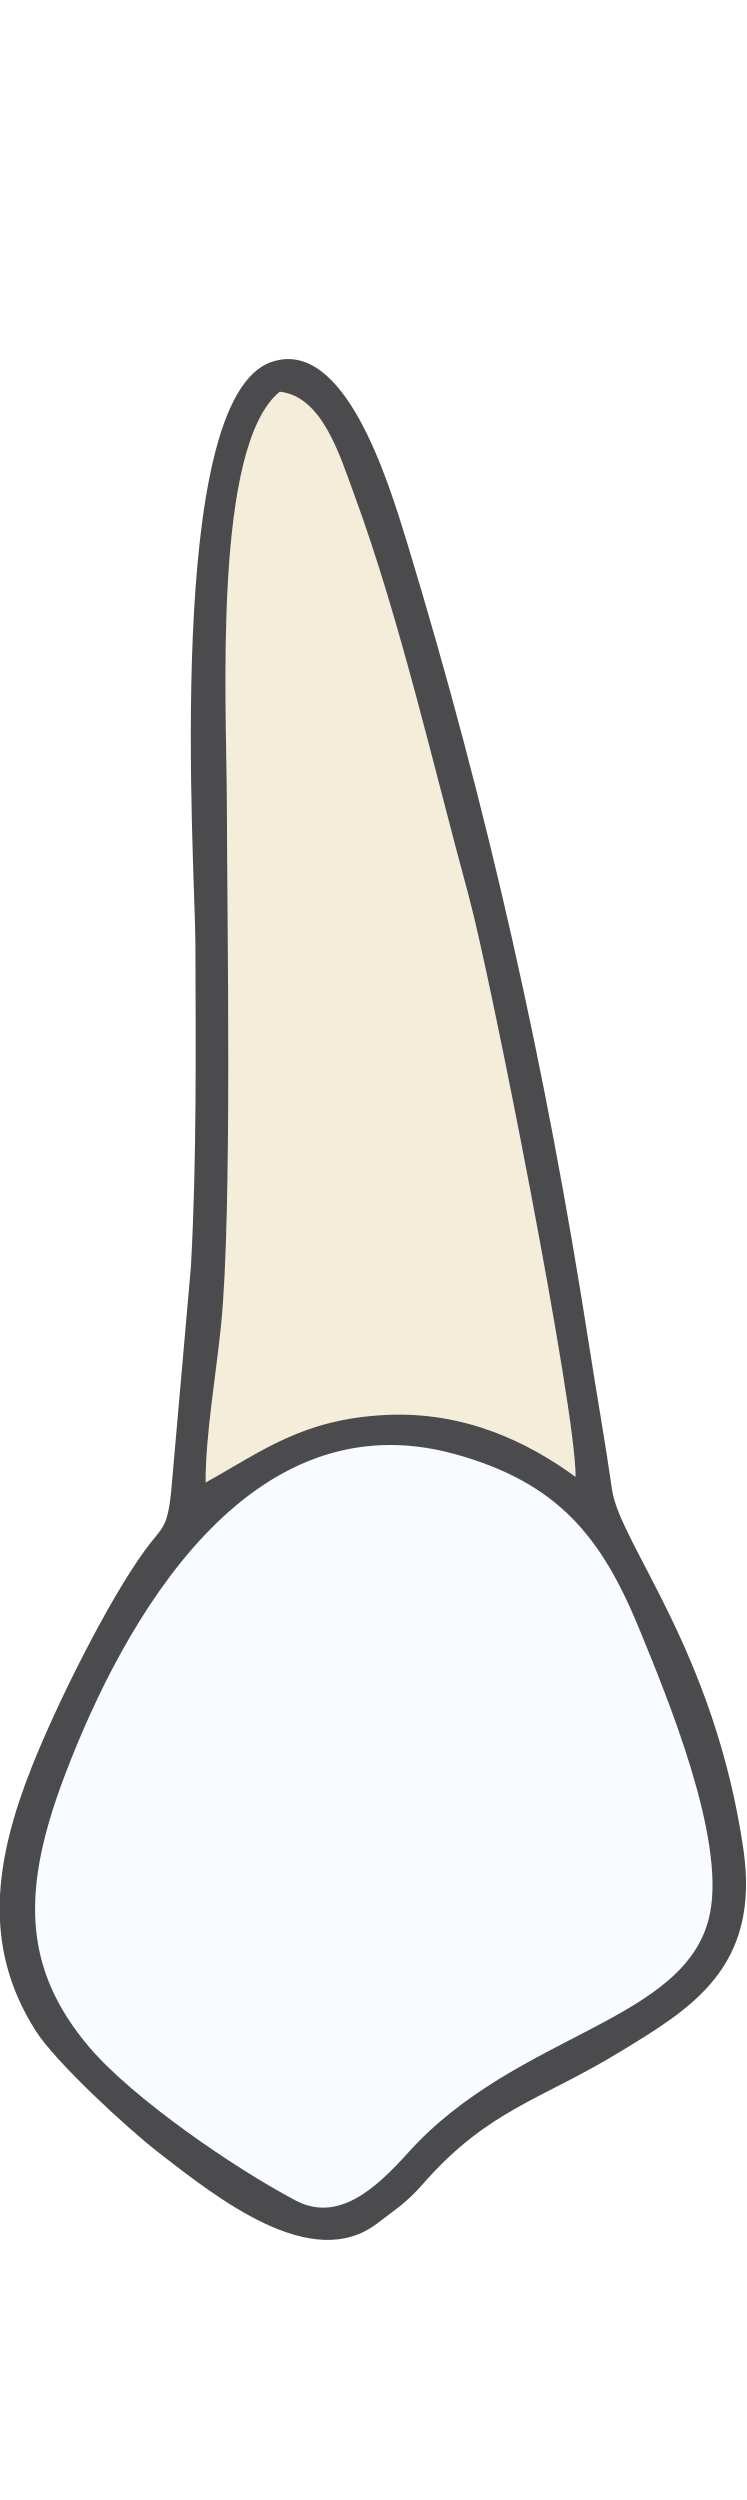
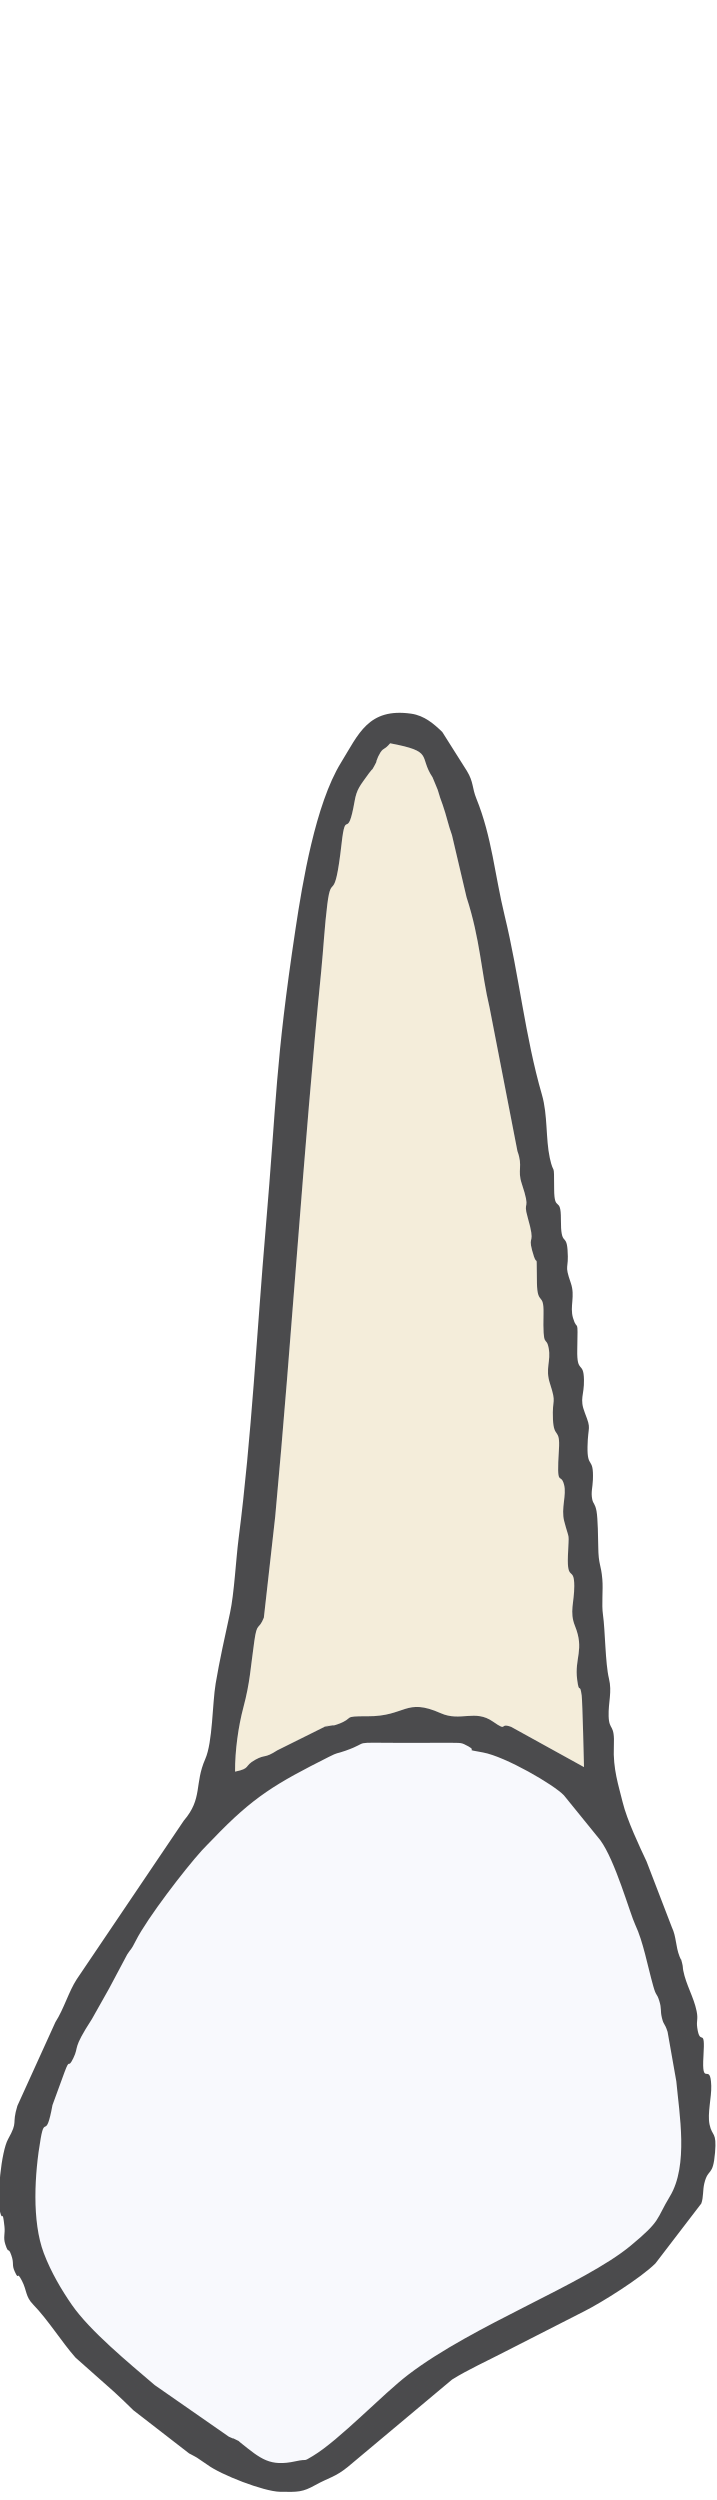
- <svg xmlns="http://www.w3.org/2000/svg" xml:space="preserve" width="616px" height="2062px" version="1.1" style="shape-rendering:geometricPrecision; text-rendering:geometricPrecision; image-rendering:optimizeQuality; fill-rule:evenodd; clip-rule:evenodd" viewBox="0 0 616 2063.32">
+ <svg xmlns="http://www.w3.org/2000/svg" xml:space="preserve" width="591px" height="2062px" version="1.1" style="shape-rendering:geometricPrecision; text-rendering:geometricPrecision; image-rendering:optimizeQuality; fill-rule:evenodd; clip-rule:evenodd" viewBox="0 0 591 2060.78">
  <defs>
    <style type="text/css">
   
    .fil2 {fill:#4B4B4D}
-     .fil1 {fill:#F3EDD9}
-     .fil0 {fill:#F8FBFF}
+     .fil1 {fill:#F4EDDA}
+     .fil0 {fill:#F8F9FD}
   
  </style>
  </defs>
  <g id="deciduous">
-     <path id="crown" class="fil0" d="M585.76 1579.24c12.8,-63.55 -36.13,-180.4 -58.16,-234.33 -31.07,-76.07 -66.88,-121 -151.76,-144.65 -171.06,-47.66 -274.15,137.72 -322.33,264.39 -35.16,92.42 -36.7,158.57 20.49,225.52 35.54,41.62 118.69,99 169.88,125.99 34.74,18.31 65.72,-9.4 92.63,-39.37 89.82,-99.99 231.09,-107.37 249.25,-197.55z" />
-     <path id="root" class="fil1" d="M187.04 662.14c0.19,99.98 4.49,338.48 -4.72,430.93 -4.02,40.24 -13.08,92.51 -12.78,130.47 46.31,-25.59 79.65,-52.35 148.64,-55.74 65.59,-3.22 118.08,22.93 156.66,51.14 0.71,-54.05 -70.33,-413.95 -88.2,-479.53 -28.78,-105.64 -57.07,-229.5 -94.32,-330.71 -12.1,-32.87 -26.42,-81.55 -61.62,-85.4 -55.27,44.85 -44.02,255.49 -43.66,338.84z" />
-     <path id="outline" class="fil2" d="M585.76 1579.24c-18.16,90.18 -159.43,97.56 -249.25,197.55 -26.91,29.97 -57.89,57.68 -92.63,39.37 -51.19,-26.99 -134.34,-84.37 -169.88,-125.99 -57.19,-66.95 -55.65,-133.1 -20.49,-225.52 48.18,-126.67 151.27,-312.05 322.33,-264.39 84.88,23.65 120.69,68.58 151.76,144.65 22.03,53.93 70.96,170.78 58.16,234.33zm-398.72 -917.1c-0.36,-83.35 -11.61,-293.99 43.66,-338.84 35.2,3.85 49.52,52.53 61.62,85.4 37.25,101.21 65.54,225.07 94.32,330.71 17.87,65.58 88.91,425.48 88.2,479.53 -38.58,-28.21 -91.07,-54.36 -156.66,-51.14 -68.99,3.39 -102.33,30.15 -148.64,55.74 -0.3,-37.96 8.76,-90.23 12.78,-130.47 9.21,-92.45 4.91,-330.95 4.72,-430.93zm36.95 -363.44c-89.49,30.32 -63.13,415.35 -62.92,480.16 0.29,88.27 1.1,178.86 -3.7,266.63l-16.35 186.05c-3.26,30.98 -7.44,28.41 -21.99,48.48 -29.77,41.05 -71.76,124.8 -92.9,178.02 -30.73,77.39 -41.11,148.63 3.23,218.19 16.59,26.02 75.87,80.56 100.58,99.75 49.17,38.19 127.39,100.47 181.34,58.95 17.03,-13.11 23.78,-16.75 38,-32.92 53.66,-61.03 96.83,-68.68 162.38,-108.67 58.05,-35.41 115.95,-69.19 101.68,-167.15 -23.87,-163.8 -102.04,-252.21 -108.42,-296.83 -5.59,-39.15 -12.59,-78.23 -18.76,-117.95 -35.65,-229.56 -83.51,-443.87 -150.2,-662.93 -16.2,-53.19 -52.04,-170.09 -111.97,-149.78z" />
+     <path id="crown" class="fil0" d="M331.44 1436.92c-44.93,-0.07 -24.14,-1.4 -46.53,6.49 -8.12,2.85 -5.6,0.98 -13.69,5.07 -43.57,22 -62.02,32.57 -95.73,67.85 -2.92,3.06 -6.07,6.08 -8.96,9.27 -13.83,15.23 -45.03,55.75 -54.47,74.41 -4.45,8.79 -3.51,5.76 -7.09,11.32l-14.82 27.87c-0.27,0.53 -0.64,1.16 -0.93,1.67l-13.37 23.77c-16.64,25.71 -10.35,22 -15.37,32.32 -4.92,10.09 -2.39,-1.57 -7.31,11.67l-9.89 27.06c-5.43,29.64 -6.29,7.93 -9.7,27.4 -5.14,29.34 -7.37,68.48 2.56,94.73 5.97,15.76 14.78,30.55 23.16,42.64 14.95,21.56 46.81,47.72 68.26,66.12l61.22 42.61c0.51,0.26 1.18,0.5 1.7,0.74 3.78,1.8 -0.2,-0.53 3.52,1.39 5.46,2.81 0.86,-0.04 4.42,2.81 16.71,13.35 24.06,20.01 45.5,15.29 10.86,-2.4 5.07,1.11 14.18,-4.38 21.87,-13.18 57.53,-50.94 78.76,-67.12 53.95,-41.12 144.73,-74.37 183.2,-106.19 25.6,-21.17 20.66,-21.25 32.52,-40.88 15.33,-25.37 7.71,-67.9 5.25,-94.74l-7.2 -40.83c-2.61,-8.12 -3.04,-4.83 -4.68,-11.55 -1.54,-6.3 -0.03,-7.32 -2.26,-14.27 -2.15,-6.71 -2.36,-2.97 -4.88,-11.91 -4.8,-17.03 -8.26,-36.64 -14.87,-50.64 -4.39,-9.29 -16.46,-52.96 -28.88,-69.82l-29.94 -36.91c-8.26,-8.74 -48.28,-32.01 -66.82,-35.37 -17.01,-3.07 -4.07,-0.67 -12.01,-5.04 -6.12,-3.36 -5.71,-2.7 -14.65,-2.92l-40.2 0.07z" />
+     <path id="root" class="fil1" d="M193.88 1460.64c13.37,-2.76 6.95,-4.43 16.68,-9.81 8.49,-4.7 7.27,-0.73 18.15,-7.76l39.53 -19.68c11.84,-3.31 -9.81,2.27 4.32,-0.66 3.95,-0.82 0.99,0.61 6.21,-1.28 14.45,-5.24 2.4,-6.58 24.51,-6.48 31.47,0.14 31.01,-15.52 60.23,-2.53 16.35,7.27 28.23,-3.44 43.05,6.91 12.88,9.01 4.74,0.6 15.04,4.36l60.08 33.19c0.04,-0.27 -1.28,-54.39 -1.89,-58.99 -1.61,-12.01 -2.01,0.12 -3.74,-13.14 -2.32,-17.88 6.15,-24.6 -1.81,-44.32 -4.7,-11.67 -0.56,-19.31 -0.58,-32.95 -0.03,-16.84 -6.09,-2.88 -5.24,-24.83 0.83,-21.46 1.5,-11.07 -3.07,-28.63 -2.77,-10.68 2.15,-21.42 -0.12,-30.11 -2.9,-11.04 -6.36,4.48 -4.22,-29.03 1.16,-18.27 -4.22,-8.5 -4.93,-24.79 -0.8,-18.16 3.17,-12.15 -2.46,-29.54 -4.09,-12.62 1,-18.35 -1.08,-29.29 -2.1,-11.06 -4.91,2.51 -4.25,-28.73 0.38,-17.66 -5.09,-6.04 -5.42,-24.93 -0.56,-31.29 0.93,-8.36 -4.01,-27.01 -3.53,-13.32 3.24,-3.24 -3.62,-27.09 -4.37,-15.16 3.05,-4.01 -4.88,-27.84 -3.84,-11.53 1.15,-13.94 -3.56,-26.75l-23 -118.52c-6.95,-29.21 -7.61,-56.06 -18.98,-90.94l-12.03 -51.25c-3.11,-8.43 -4.48,-16.03 -7.69,-25.08 -1.71,-4.82 -2.37,-6.26 -4.08,-12.33l-4.23 -10.24c-11.81,-17.79 1.62,-21.19 -35,-28.11 -4.92,5.78 -5.04,3.25 -7.98,7.48l-1.9 3.48c-0.3,0.59 -0.48,1.32 -0.76,1.93 -1.62,3.55 0.59,0.32 -2.35,5.66 -2.9,5.29 -0.95,1.38 -3.32,4.7 -0.35,0.48 -0.86,1.05 -1.21,1.52 -7.42,10.31 -10.05,13 -11.8,22.98 -6.03,34.52 -7.29,4.43 -10.74,34.93 -6,53.07 -8.23,22.2 -11.76,50.02 -2.23,17.62 -3.25,37.21 -5.04,55.17 -14.58,146.41 -24.19,301.67 -37.96,450.08l-9.35 83.23c-4.32,10.8 -5.53,3.07 -7.83,19.1 -3.25,22.66 -3.45,33.89 -9.07,54.99 -4.08,15.34 -6.96,35.46 -6.84,52.91z" />
+     <path id="outline" class="fil2" d="M331.44 1436.92l40.2 -0.07c8.94,0.22 8.53,-0.44 14.65,2.92 7.94,4.37 -5,1.97 12.01,5.04 18.54,3.36 58.56,26.63 66.82,35.37l29.94 36.91c12.42,16.86 24.49,60.53 28.88,69.82 6.61,14 10.07,33.61 14.87,50.64 2.52,8.94 2.73,5.2 4.88,11.91 2.23,6.95 0.72,7.97 2.26,14.27 1.64,6.72 2.07,3.43 4.68,11.55l7.2 40.83c2.46,26.84 10.08,69.37 -5.25,94.74 -11.86,19.63 -6.92,19.71 -32.52,40.88 -38.47,31.82 -129.25,65.07 -183.2,106.19 -21.23,16.18 -56.89,53.94 -78.76,67.12 -9.11,5.49 -3.32,1.98 -14.18,4.38 -21.44,4.72 -28.79,-1.94 -45.5,-15.29 -3.56,-2.85 1.04,0 -4.42,-2.81 -3.72,-1.92 0.26,0.41 -3.52,-1.39 -0.52,-0.24 -1.19,-0.48 -1.7,-0.74l-61.22 -42.61c-21.45,-18.4 -53.31,-44.56 -68.26,-66.12 -8.38,-12.09 -17.19,-26.88 -23.16,-42.64 -9.93,-26.25 -7.7,-65.39 -2.56,-94.73 3.41,-19.47 4.27,2.24 9.7,-27.4l9.89 -27.06c4.92,-13.24 2.39,-1.58 7.31,-11.67 5.02,-10.32 -1.27,-6.61 15.37,-32.32l13.37 -23.77c0.29,-0.51 0.66,-1.14 0.93,-1.67l14.82 -27.87c3.58,-5.56 2.64,-2.53 7.09,-11.32 9.44,-18.66 40.64,-59.18 54.47,-74.41 2.89,-3.19 6.04,-6.21 8.96,-9.27 33.71,-35.28 52.16,-45.85 95.73,-67.85 8.09,-4.09 5.57,-2.22 13.69,-5.07 22.39,-7.89 1.6,-6.56 46.53,-6.49zm-137.56 23.72c-0.12,-17.45 2.76,-37.57 6.84,-52.91 5.62,-21.1 5.82,-32.33 9.07,-54.99 2.3,-16.03 3.51,-8.3 7.83,-19.1l9.35 -83.23c13.77,-148.41 23.38,-303.67 37.96,-450.08 1.79,-17.96 2.81,-37.55 5.04,-55.17 3.53,-27.82 5.76,3.05 11.76,-50.02 3.45,-30.5 4.71,-0.41 10.74,-34.93 1.75,-9.98 4.38,-12.67 11.8,-22.98 0.35,-0.47 0.86,-1.04 1.21,-1.52 2.37,-3.32 0.42,0.59 3.32,-4.7 2.94,-5.34 0.73,-2.11 2.35,-5.66 0.28,-0.61 0.46,-1.34 0.76,-1.93l1.9 -3.48c2.94,-4.23 3.06,-1.7 7.98,-7.48 36.62,6.92 23.19,10.32 35,28.11l4.23 10.24c1.71,6.07 2.37,7.51 4.08,12.33 3.21,9.05 4.58,16.65 7.69,25.08l12.03 51.25c11.37,34.88 12.03,61.73 18.98,90.94l23 118.52c4.71,12.81 -0.28,15.22 3.56,26.75 7.93,23.83 0.51,12.68 4.88,27.84 6.86,23.85 0.09,13.77 3.62,27.09 4.94,18.65 3.45,-4.28 4.01,27.01 0.33,18.89 5.8,7.27 5.42,24.93 -0.66,31.24 2.15,17.67 4.25,28.73 2.08,10.94 -3.01,16.67 1.08,29.29 5.63,17.39 1.66,11.38 2.46,29.54 0.71,16.29 6.09,6.52 4.93,24.79 -2.14,33.51 1.32,17.99 4.22,29.03 2.27,8.69 -2.65,19.43 0.12,30.11 4.57,17.56 3.9,7.17 3.07,28.63 -0.85,21.95 5.21,7.99 5.24,24.83 0.02,13.64 -4.12,21.28 0.58,32.95 7.96,19.72 -0.51,26.44 1.81,44.32 1.73,13.26 2.13,1.13 3.74,13.14 0.61,4.6 1.93,58.72 1.89,58.99l-60.08 -33.19c-10.3,-3.76 -2.16,4.65 -15.04,-4.36 -14.82,-10.35 -26.7,0.36 -43.05,-6.91 -29.22,-12.99 -28.76,2.67 -60.23,2.53 -22.11,-0.1 -10.06,1.24 -24.51,6.48 -5.22,1.89 -2.26,0.46 -6.21,1.28 -14.13,2.93 7.52,-2.65 -4.32,0.66l-39.53 19.68c-10.88,7.03 -9.66,3.06 -18.15,7.76 -9.73,5.38 -3.31,7.05 -16.68,9.81zm25.24 -447.73c-7.13,83.16 -11.67,172.68 -22.27,255.05 -2.3,17.83 -3.66,45.82 -7.13,61.74 -3.93,18.06 -8.78,39.9 -11.85,58.28 -2.78,16.68 -2.44,48.33 -8.55,62.19 -9.15,20.77 -1.92,32.48 -17.75,50.93l-88.25 130.74c-6.63,10.15 -10.52,24.32 -17.62,35.4l-31.37 69.05c-4.91,16.06 0.96,12.08 -7.67,27.47 -5.62,10.02 -9.51,48.65 -6.51,60.42 2.09,8.23 1.79,-4.03 3.53,11.67 0.68,6.23 -1.19,8.8 0.67,14.56 2.94,9.07 2.3,1.49 4.96,9.03 2.54,7.18 0.15,7.62 2.88,13.6 3.86,8.46 1.07,-1.79 5.92,7.57 4.16,8.03 2.75,12.9 9.21,19.53 12.17,12.47 23.68,31.06 34.96,43.8l31.79 28.21c6.61,6.03 9.83,9.3 15.9,15.18l46.03 35.66c0.5,0.28 1.14,0.56 1.65,0.84l3.3 1.78c0.52,0.29 1.11,0.65 1.62,0.94l8.61 5.86c11.06,8.2 46.34,21.96 59.72,22.2 15.18,0.28 18.67,0.28 29.09,-5.49 11.62,-6.42 16.21,-6.46 26.74,-14.9l86.13 -72.17c13.27,-8.31 30.26,-15.98 44.25,-23.28l64.95 -33.13c13.84,-6.93 46.72,-27.49 58.58,-39.44l37.8 -49.37c1.89,-5.22 1.12,-11.05 2.48,-16.6 3.26,-13.3 7.1,-4.88 8.84,-25.34 1.51,-17.73 -2.36,-12.88 -4.53,-23.26 -1.87,-9.01 1.71,-22.3 1.41,-31.85 -0.66,-20.92 -8.14,2.85 -6.42,-24.88 1.58,-25.31 -2.84,-6.61 -5.14,-23.12 -0.84,-6.06 0.91,-6.57 -0.52,-13.65 -2.33,-11.51 -8.71,-21.6 -11.02,-33.44 -0.58,-2.98 0,-2.53 -0.99,-6.33 -1.64,-6.22 0.1,0.24 -2,-5.1 -3.45,-8.77 -2.58,-16.19 -6.41,-24.28l-20.86 -54.26c-5.5,-11.7 -16.17,-34.15 -19.75,-48.98 -3.27,-13.53 -8.06,-27.37 -7.22,-45.81 0.88,-19.64 -3.94,-12.38 -4.31,-25.08 -0.33,-11.46 2.97,-19.87 0.25,-31.02 -3.02,-12.42 -3.12,-40.13 -4.9,-52.41 -1.29,-8.9 0.21,-20.39 -0.54,-29.39 -1.07,-12.81 -3.21,-11.58 -3.37,-26.93 -0.06,-6 -0.36,-23.78 -1.43,-29.36 -1.28,-6.63 -2.73,-5.73 -3.54,-9.72 -1.17,-5.85 0.32,-9.76 0.56,-16.06 0.76,-19.69 -4.78,-8.57 -4.44,-27.33 0.33,-18.19 3.46,-13.42 -2.17,-27.81 -4.71,-12.06 -0.51,-14.25 -0.76,-27.36 -0.29,-16.05 -5.98,-4.3 -5.54,-24.81 0.63,-29.16 0.13,-13.78 -3.51,-26.24 -2.82,-9.65 1.99,-17.81 -1.8,-28.77 -5.71,-16.52 -1.42,-10 -2.7,-27.43 -1.02,-14.02 -5.58,-1.95 -5.48,-25.11 0.09,-20.15 -5.5,-4.75 -5.57,-24.98 -0.08,-24.47 -0.12,-9.66 -3.6,-25.68 -3.43,-15.81 -1.64,-35.43 -6.47,-52.1 -13.89,-48.02 -18.85,-98.74 -30.77,-147.75 -8.11,-33.32 -10.44,-64.81 -23.33,-96.57 -3.63,-8.96 -2.17,-13.51 -7.8,-22.76l-20.31 -32.15c-6.7,-6.45 -14.63,-13.53 -25.67,-15.08 -35.41,-4.98 -43.34,16.86 -57.86,40.39 -21.13,34.28 -31.83,99.49 -37.47,136.93 -16.86,112.05 -15.49,140.53 -24.66,247.56z" />
  </g>
</svg>
